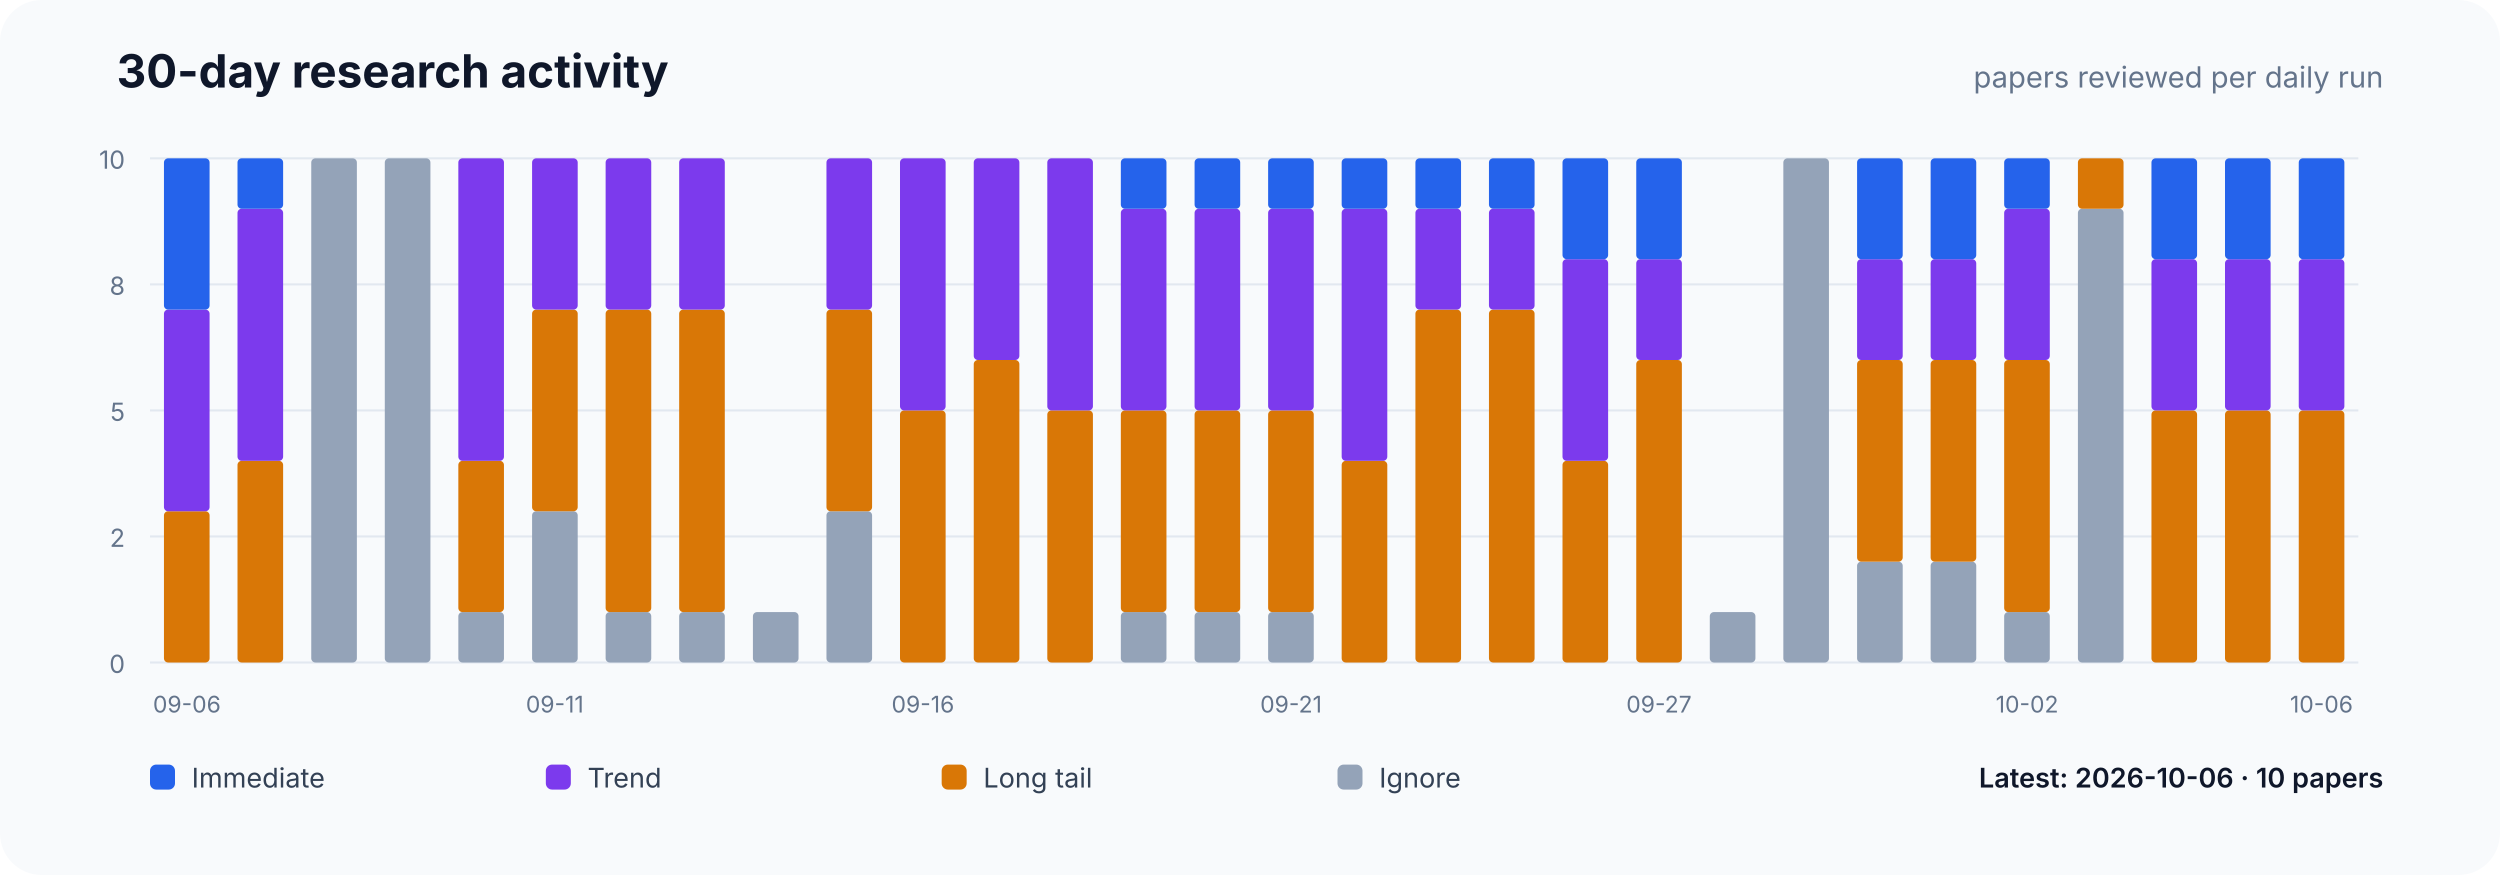
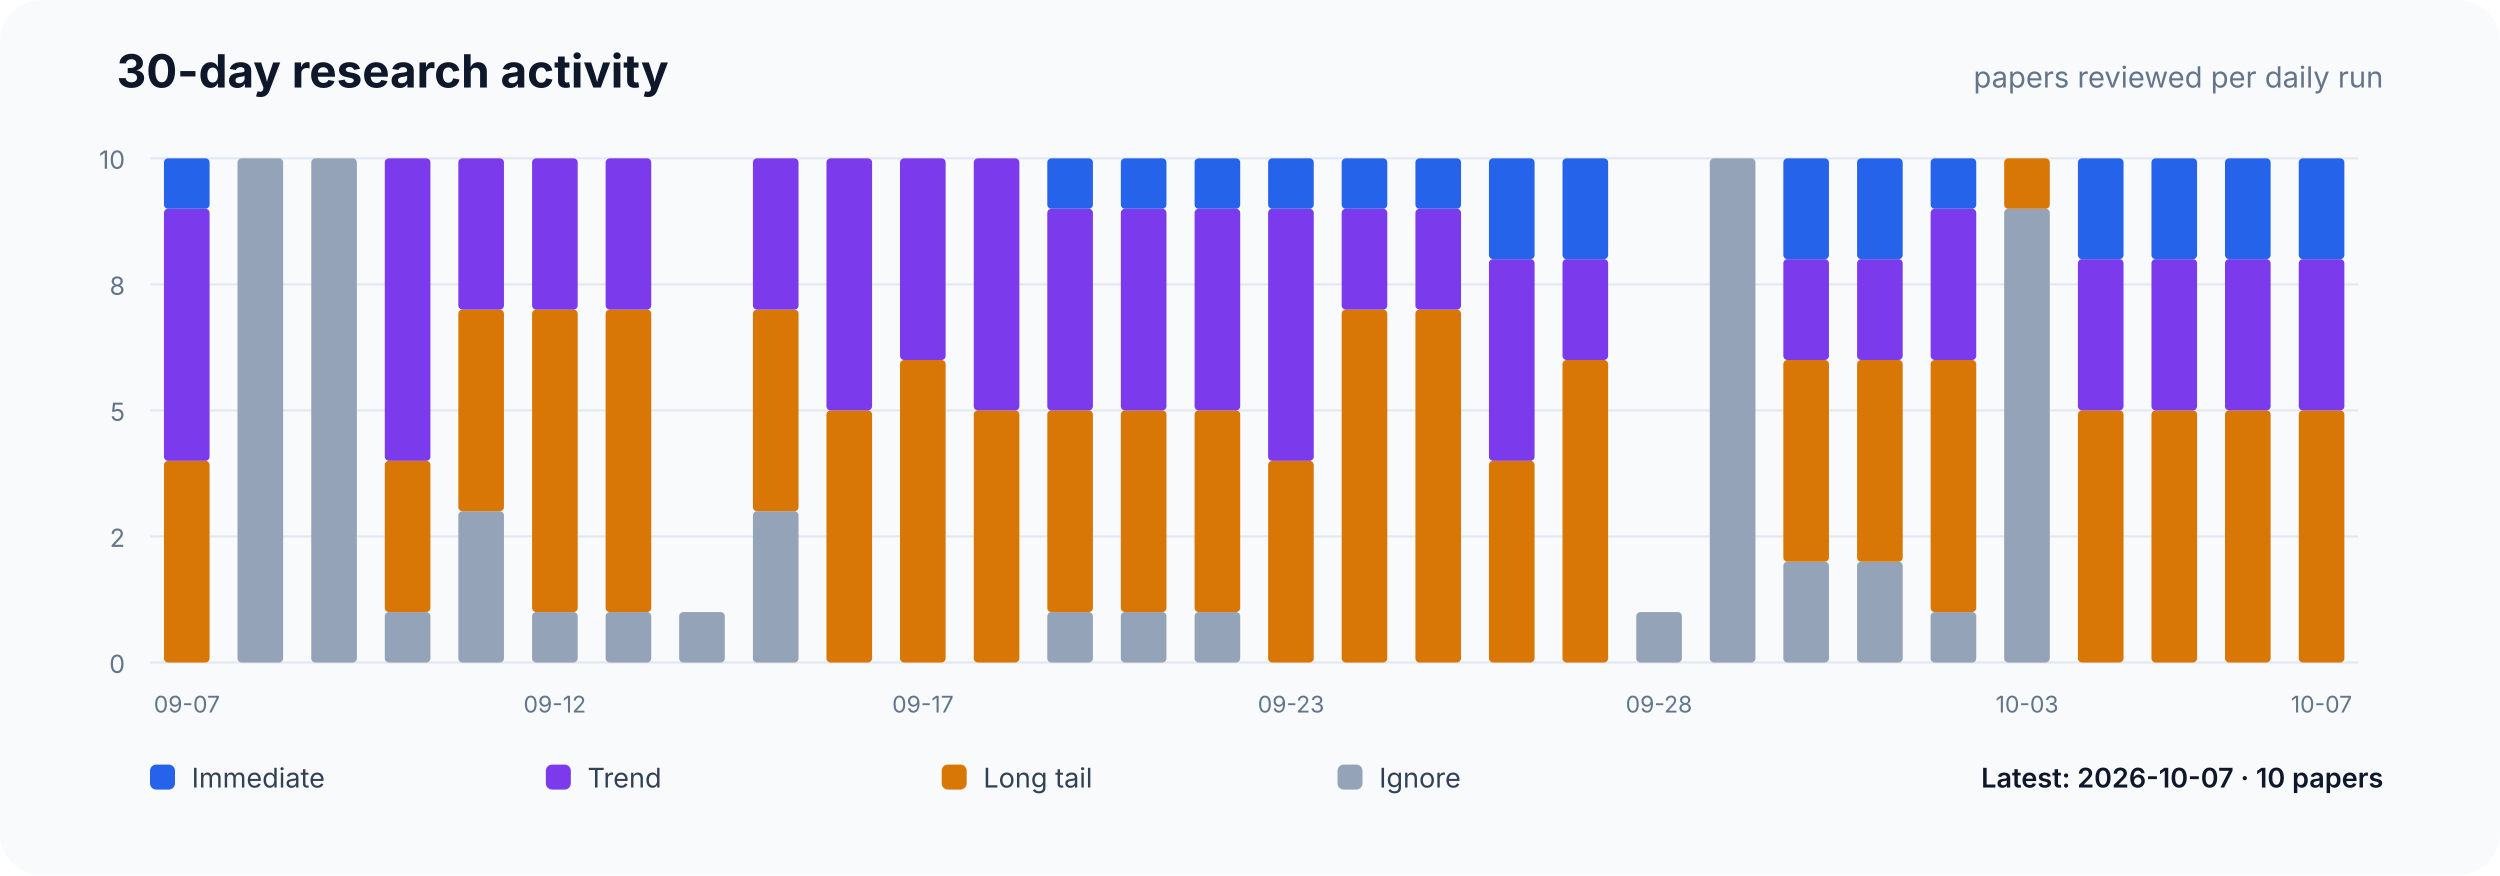
<svg xmlns="http://www.w3.org/2000/svg" width="1200" height="420" viewBox="0 0 1200 420" role="img" aria-labelledby="title desc">
  <rect width="1200" height="420" rx="20" fill="#f8fafc" />
  <text x="56" y="42" font-family="Inter,system-ui,sans-serif" font-size="22" font-weight="700" fill="#0f172a">30-day research activity</text>
  <text x="1144" y="42" text-anchor="end" font-family="Inter,system-ui,sans-serif" font-size="14" fill="#64748b">papers reviewed per daily run</text>
  <line x1="72" y1="318.0" x2="1132" y2="318.0" stroke="#e2e8f0" />
  <text x="60" y="323.0" text-anchor="end" font-family="Inter,system-ui,sans-serif" font-size="12" fill="#64748b">0</text>
  <line x1="72" y1="257.5" x2="1132" y2="257.5" stroke="#e2e8f0" />
  <text x="60" y="262.5" text-anchor="end" font-family="Inter,system-ui,sans-serif" font-size="12" fill="#64748b">2</text>
  <line x1="72" y1="197.0" x2="1132" y2="197.0" stroke="#e2e8f0" />
  <text x="60" y="202.0" text-anchor="end" font-family="Inter,system-ui,sans-serif" font-size="12" fill="#64748b">5</text>
  <line x1="72" y1="136.5" x2="1132" y2="136.5" stroke="#e2e8f0" />
  <text x="60" y="141.5" text-anchor="end" font-family="Inter,system-ui,sans-serif" font-size="12" fill="#64748b">8</text>
  <line x1="72" y1="76.0" x2="1132" y2="76.0" stroke="#e2e8f0" />
  <text x="60" y="81.0" text-anchor="end" font-family="Inter,system-ui,sans-serif" font-size="12" fill="#64748b">10</text>
  <rect x="78.7" y="318.0" width="21.9" height="0.0" rx="2" fill="#94a3b8" />
-   <rect x="78.7" y="245.4" width="21.9" height="72.6" rx="2" fill="#d97706" />
-   <rect x="78.7" y="148.6" width="21.9" height="96.8" rx="2" fill="#7c3aed" />
-   <rect x="78.7" y="76.0" width="21.9" height="72.6" rx="2" fill="#2563eb" />
-   <text x="89.7" y="342" text-anchor="middle" font-family="Inter,system-ui,sans-serif" font-size="11" fill="#64748b">09-06</text>
-   <rect x="114.0" y="318.0" width="21.9" height="0.0" rx="2" fill="#94a3b8" />
-   <rect x="114.0" y="221.2" width="21.9" height="96.8" rx="2" fill="#d97706" />
-   <rect x="114.0" y="100.2" width="21.9" height="121.0" rx="2" fill="#7c3aed" />
-   <rect x="114.0" y="76.0" width="21.9" height="24.2" rx="2" fill="#2563eb" />
+   <rect x="78.7" y="221.2" width="21.9" height="96.8" rx="2" fill="#d97706" />
+   <rect x="78.7" y="100.2" width="21.9" height="121.0" rx="2" fill="#7c3aed" />
+   <rect x="78.7" y="76.0" width="21.9" height="24.2" rx="2" fill="#2563eb" />
+   <text x="89.7" y="342" text-anchor="middle" font-family="Inter,system-ui,sans-serif" font-size="11" fill="#64748b">09-07</text>
+   <rect x="114.0" y="76.0" width="21.9" height="242.0" rx="2" fill="#94a3b8" />
+   <rect x="114.0" y="76.0" width="21.9" height="0.0" rx="2" fill="#d97706" />
+   <rect x="114.0" y="76.0" width="21.9" height="0.0" rx="2" fill="#7c3aed" />
+   <rect x="114.0" y="76.0" width="21.9" height="0.0" rx="2" fill="#2563eb" />
  <rect x="149.4" y="76.0" width="21.9" height="242.0" rx="2" fill="#94a3b8" />
  <rect x="149.4" y="76.0" width="21.9" height="0.0" rx="2" fill="#d97706" />
  <rect x="149.4" y="76.0" width="21.9" height="0.0" rx="2" fill="#7c3aed" />
  <rect x="149.4" y="76.0" width="21.9" height="0.0" rx="2" fill="#2563eb" />
-   <rect x="184.7" y="76.0" width="21.9" height="242.0" rx="2" fill="#94a3b8" />
-   <rect x="184.7" y="76.0" width="21.9" height="0.0" rx="2" fill="#d97706" />
-   <rect x="184.7" y="76.0" width="21.9" height="0.0" rx="2" fill="#7c3aed" />
+   <rect x="184.7" y="293.8" width="21.9" height="24.2" rx="2" fill="#94a3b8" />
+   <rect x="184.7" y="221.2" width="21.9" height="72.6" rx="2" fill="#d97706" />
+   <rect x="184.7" y="76.0" width="21.9" height="145.2" rx="2" fill="#7c3aed" />
  <rect x="184.7" y="76.0" width="21.9" height="0.0" rx="2" fill="#2563eb" />
-   <rect x="220.0" y="293.8" width="21.9" height="24.2" rx="2" fill="#94a3b8" />
-   <rect x="220.0" y="221.2" width="21.9" height="72.6" rx="2" fill="#d97706" />
-   <rect x="220.0" y="76.0" width="21.9" height="145.2" rx="2" fill="#7c3aed" />
+   <rect x="220.0" y="245.4" width="21.9" height="72.6" rx="2" fill="#94a3b8" />
+   <rect x="220.0" y="148.6" width="21.9" height="96.8" rx="2" fill="#d97706" />
+   <rect x="220.0" y="76.0" width="21.9" height="72.6" rx="2" fill="#7c3aed" />
  <rect x="220.0" y="76.0" width="21.9" height="0.0" rx="2" fill="#2563eb" />
-   <rect x="255.4" y="245.4" width="21.9" height="72.6" rx="2" fill="#94a3b8" />
-   <rect x="255.4" y="148.6" width="21.9" height="96.8" rx="2" fill="#d97706" />
+   <rect x="255.4" y="293.8" width="21.9" height="24.2" rx="2" fill="#94a3b8" />
+   <rect x="255.4" y="148.6" width="21.9" height="145.2" rx="2" fill="#d97706" />
  <rect x="255.4" y="76.0" width="21.9" height="72.6" rx="2" fill="#7c3aed" />
  <rect x="255.4" y="76.0" width="21.9" height="0.0" rx="2" fill="#2563eb" />
-   <text x="266.3" y="342" text-anchor="middle" font-family="Inter,system-ui,sans-serif" font-size="11" fill="#64748b">09-11</text>
+   <text x="266.3" y="342" text-anchor="middle" font-family="Inter,system-ui,sans-serif" font-size="11" fill="#64748b">09-12</text>
  <rect x="290.7" y="293.8" width="21.9" height="24.2" rx="2" fill="#94a3b8" />
  <rect x="290.7" y="148.6" width="21.9" height="145.2" rx="2" fill="#d97706" />
  <rect x="290.7" y="76.0" width="21.9" height="72.6" rx="2" fill="#7c3aed" />
  <rect x="290.7" y="76.0" width="21.9" height="0.0" rx="2" fill="#2563eb" />
  <rect x="326.0" y="293.8" width="21.9" height="24.2" rx="2" fill="#94a3b8" />
-   <rect x="326.0" y="148.6" width="21.9" height="145.2" rx="2" fill="#d97706" />
-   <rect x="326.0" y="76.0" width="21.9" height="72.6" rx="2" fill="#7c3aed" />
-   <rect x="326.0" y="76.0" width="21.9" height="0.0" rx="2" fill="#2563eb" />
-   <rect x="361.4" y="293.8" width="21.9" height="24.2" rx="2" fill="#94a3b8" />
-   <rect x="361.4" y="293.8" width="21.9" height="0.0" rx="2" fill="#d97706" />
-   <rect x="361.4" y="293.8" width="21.9" height="0.0" rx="2" fill="#7c3aed" />
-   <rect x="361.4" y="293.8" width="21.9" height="0.0" rx="2" fill="#2563eb" />
-   <rect x="396.7" y="245.4" width="21.9" height="72.6" rx="2" fill="#94a3b8" />
-   <rect x="396.7" y="148.6" width="21.9" height="96.8" rx="2" fill="#d97706" />
-   <rect x="396.7" y="76.0" width="21.9" height="72.6" rx="2" fill="#7c3aed" />
+   <rect x="326.0" y="293.8" width="21.9" height="0.0" rx="2" fill="#d97706" />
+   <rect x="326.0" y="293.8" width="21.9" height="0.0" rx="2" fill="#7c3aed" />
+   <rect x="326.0" y="293.8" width="21.9" height="0.0" rx="2" fill="#2563eb" />
+   <rect x="361.4" y="245.4" width="21.9" height="72.6" rx="2" fill="#94a3b8" />
+   <rect x="361.4" y="148.6" width="21.9" height="96.8" rx="2" fill="#d97706" />
+   <rect x="361.4" y="76.0" width="21.9" height="72.6" rx="2" fill="#7c3aed" />
+   <rect x="361.4" y="76.0" width="21.9" height="0.0" rx="2" fill="#2563eb" />
+   <rect x="396.7" y="318.0" width="21.9" height="0.0" rx="2" fill="#94a3b8" />
+   <rect x="396.7" y="197.0" width="21.9" height="121.0" rx="2" fill="#d97706" />
+   <rect x="396.7" y="76.0" width="21.9" height="121.0" rx="2" fill="#7c3aed" />
  <rect x="396.7" y="76.0" width="21.9" height="0.0" rx="2" fill="#2563eb" />
  <rect x="432.0" y="318.0" width="21.9" height="0.0" rx="2" fill="#94a3b8" />
-   <rect x="432.0" y="197.0" width="21.9" height="121.0" rx="2" fill="#d97706" />
-   <rect x="432.0" y="76.0" width="21.9" height="121.0" rx="2" fill="#7c3aed" />
+   <rect x="432.0" y="172.8" width="21.9" height="145.2" rx="2" fill="#d97706" />
+   <rect x="432.0" y="76.0" width="21.9" height="96.8" rx="2" fill="#7c3aed" />
  <rect x="432.0" y="76.0" width="21.9" height="0.0" rx="2" fill="#2563eb" />
-   <text x="443.0" y="342" text-anchor="middle" font-family="Inter,system-ui,sans-serif" font-size="11" fill="#64748b">09-16</text>
+   <text x="443.0" y="342" text-anchor="middle" font-family="Inter,system-ui,sans-serif" font-size="11" fill="#64748b">09-17</text>
  <rect x="467.4" y="318.0" width="21.9" height="0.0" rx="2" fill="#94a3b8" />
-   <rect x="467.4" y="172.8" width="21.9" height="145.2" rx="2" fill="#d97706" />
-   <rect x="467.4" y="76.0" width="21.9" height="96.8" rx="2" fill="#7c3aed" />
+   <rect x="467.4" y="197.0" width="21.9" height="121.0" rx="2" fill="#d97706" />
+   <rect x="467.4" y="76.0" width="21.9" height="121.0" rx="2" fill="#7c3aed" />
  <rect x="467.4" y="76.0" width="21.9" height="0.0" rx="2" fill="#2563eb" />
-   <rect x="502.7" y="318.0" width="21.9" height="0.0" rx="2" fill="#94a3b8" />
-   <rect x="502.7" y="197.0" width="21.9" height="121.0" rx="2" fill="#d97706" />
-   <rect x="502.7" y="76.0" width="21.9" height="121.0" rx="2" fill="#7c3aed" />
-   <rect x="502.7" y="76.0" width="21.9" height="0.0" rx="2" fill="#2563eb" />
+   <rect x="502.7" y="293.8" width="21.9" height="24.2" rx="2" fill="#94a3b8" />
+   <rect x="502.7" y="197.0" width="21.9" height="96.8" rx="2" fill="#d97706" />
+   <rect x="502.7" y="100.2" width="21.9" height="96.8" rx="2" fill="#7c3aed" />
+   <rect x="502.7" y="76.0" width="21.9" height="24.2" rx="2" fill="#2563eb" />
  <rect x="538.0" y="293.8" width="21.9" height="24.2" rx="2" fill="#94a3b8" />
  <rect x="538.0" y="197.0" width="21.9" height="96.8" rx="2" fill="#d97706" />
  <rect x="538.0" y="100.2" width="21.9" height="96.8" rx="2" fill="#7c3aed" />
  <rect x="538.0" y="76.0" width="21.9" height="24.2" rx="2" fill="#2563eb" />
  <rect x="573.4" y="293.8" width="21.9" height="24.2" rx="2" fill="#94a3b8" />
  <rect x="573.4" y="197.0" width="21.9" height="96.8" rx="2" fill="#d97706" />
  <rect x="573.4" y="100.2" width="21.9" height="96.8" rx="2" fill="#7c3aed" />
  <rect x="573.4" y="76.0" width="21.9" height="24.2" rx="2" fill="#2563eb" />
-   <rect x="608.7" y="293.8" width="21.9" height="24.2" rx="2" fill="#94a3b8" />
-   <rect x="608.7" y="197.0" width="21.9" height="96.8" rx="2" fill="#d97706" />
-   <rect x="608.7" y="100.2" width="21.9" height="96.8" rx="2" fill="#7c3aed" />
+   <rect x="608.7" y="318.0" width="21.9" height="0.0" rx="2" fill="#94a3b8" />
+   <rect x="608.7" y="221.2" width="21.9" height="96.8" rx="2" fill="#d97706" />
+   <rect x="608.7" y="100.2" width="21.9" height="121.0" rx="2" fill="#7c3aed" />
  <rect x="608.7" y="76.0" width="21.9" height="24.2" rx="2" fill="#2563eb" />
-   <text x="619.7" y="342" text-anchor="middle" font-family="Inter,system-ui,sans-serif" font-size="11" fill="#64748b">09-21</text>
+   <text x="619.7" y="342" text-anchor="middle" font-family="Inter,system-ui,sans-serif" font-size="11" fill="#64748b">09-23</text>
  <rect x="644.0" y="318.0" width="21.9" height="0.0" rx="2" fill="#94a3b8" />
-   <rect x="644.0" y="221.2" width="21.9" height="96.8" rx="2" fill="#d97706" />
-   <rect x="644.0" y="100.2" width="21.9" height="121.0" rx="2" fill="#7c3aed" />
+   <rect x="644.0" y="148.6" width="21.9" height="169.4" rx="2" fill="#d97706" />
+   <rect x="644.0" y="100.2" width="21.9" height="48.4" rx="2" fill="#7c3aed" />
  <rect x="644.0" y="76.0" width="21.9" height="24.2" rx="2" fill="#2563eb" />
  <rect x="679.4" y="318.0" width="21.9" height="0.0" rx="2" fill="#94a3b8" />
  <rect x="679.4" y="148.6" width="21.9" height="169.4" rx="2" fill="#d97706" />
  <rect x="679.4" y="100.2" width="21.9" height="48.4" rx="2" fill="#7c3aed" />
  <rect x="679.4" y="76.0" width="21.9" height="24.2" rx="2" fill="#2563eb" />
  <rect x="714.7" y="318.0" width="21.9" height="0.0" rx="2" fill="#94a3b8" />
-   <rect x="714.7" y="148.6" width="21.9" height="169.4" rx="2" fill="#d97706" />
-   <rect x="714.7" y="100.2" width="21.9" height="48.4" rx="2" fill="#7c3aed" />
-   <rect x="714.7" y="76.0" width="21.9" height="24.2" rx="2" fill="#2563eb" />
+   <rect x="714.7" y="221.2" width="21.9" height="96.8" rx="2" fill="#d97706" />
+   <rect x="714.7" y="124.4" width="21.9" height="96.8" rx="2" fill="#7c3aed" />
+   <rect x="714.7" y="76.0" width="21.9" height="48.4" rx="2" fill="#2563eb" />
  <rect x="750.0" y="318.0" width="21.9" height="0.0" rx="2" fill="#94a3b8" />
-   <rect x="750.0" y="221.2" width="21.9" height="96.8" rx="2" fill="#d97706" />
-   <rect x="750.0" y="124.4" width="21.9" height="96.8" rx="2" fill="#7c3aed" />
+   <rect x="750.0" y="172.8" width="21.9" height="145.2" rx="2" fill="#d97706" />
+   <rect x="750.0" y="124.4" width="21.9" height="48.4" rx="2" fill="#7c3aed" />
  <rect x="750.0" y="76.0" width="21.9" height="48.4" rx="2" fill="#2563eb" />
-   <rect x="785.4" y="318.0" width="21.9" height="0.0" rx="2" fill="#94a3b8" />
-   <rect x="785.4" y="172.8" width="21.9" height="145.2" rx="2" fill="#d97706" />
-   <rect x="785.4" y="124.4" width="21.9" height="48.4" rx="2" fill="#7c3aed" />
-   <rect x="785.4" y="76.0" width="21.9" height="48.4" rx="2" fill="#2563eb" />
-   <text x="796.3" y="342" text-anchor="middle" font-family="Inter,system-ui,sans-serif" font-size="11" fill="#64748b">09-27</text>
-   <rect x="820.7" y="293.8" width="21.9" height="24.2" rx="2" fill="#94a3b8" />
-   <rect x="820.7" y="293.8" width="21.9" height="0.0" rx="2" fill="#d97706" />
-   <rect x="820.7" y="293.8" width="21.9" height="0.0" rx="2" fill="#7c3aed" />
-   <rect x="820.7" y="293.8" width="21.9" height="0.0" rx="2" fill="#2563eb" />
-   <rect x="856.0" y="76.0" width="21.9" height="242.0" rx="2" fill="#94a3b8" />
-   <rect x="856.0" y="76.0" width="21.9" height="0.0" rx="2" fill="#d97706" />
-   <rect x="856.0" y="76.0" width="21.9" height="0.0" rx="2" fill="#7c3aed" />
-   <rect x="856.0" y="76.0" width="21.9" height="0.0" rx="2" fill="#2563eb" />
+   <rect x="785.4" y="293.8" width="21.9" height="24.2" rx="2" fill="#94a3b8" />
+   <rect x="785.4" y="293.8" width="21.9" height="0.0" rx="2" fill="#d97706" />
+   <rect x="785.4" y="293.8" width="21.9" height="0.0" rx="2" fill="#7c3aed" />
+   <rect x="785.4" y="293.8" width="21.9" height="0.0" rx="2" fill="#2563eb" />
+   <text x="796.3" y="342" text-anchor="middle" font-family="Inter,system-ui,sans-serif" font-size="11" fill="#64748b">09-28</text>
+   <rect x="820.7" y="76.0" width="21.9" height="242.0" rx="2" fill="#94a3b8" />
+   <rect x="820.7" y="76.0" width="21.9" height="0.0" rx="2" fill="#d97706" />
+   <rect x="820.7" y="76.0" width="21.9" height="0.0" rx="2" fill="#7c3aed" />
+   <rect x="820.7" y="76.0" width="21.9" height="0.0" rx="2" fill="#2563eb" />
+   <rect x="856.0" y="269.6" width="21.9" height="48.4" rx="2" fill="#94a3b8" />
+   <rect x="856.0" y="172.8" width="21.9" height="96.8" rx="2" fill="#d97706" />
+   <rect x="856.0" y="124.4" width="21.9" height="48.4" rx="2" fill="#7c3aed" />
+   <rect x="856.0" y="76.0" width="21.9" height="48.4" rx="2" fill="#2563eb" />
  <rect x="891.4" y="269.6" width="21.9" height="48.4" rx="2" fill="#94a3b8" />
  <rect x="891.4" y="172.8" width="21.9" height="96.8" rx="2" fill="#d97706" />
  <rect x="891.4" y="124.4" width="21.9" height="48.4" rx="2" fill="#7c3aed" />
  <rect x="891.4" y="76.0" width="21.9" height="48.4" rx="2" fill="#2563eb" />
-   <rect x="926.7" y="269.6" width="21.9" height="48.4" rx="2" fill="#94a3b8" />
-   <rect x="926.7" y="172.8" width="21.9" height="96.8" rx="2" fill="#d97706" />
-   <rect x="926.7" y="124.4" width="21.9" height="48.4" rx="2" fill="#7c3aed" />
-   <rect x="926.7" y="76.0" width="21.9" height="48.4" rx="2" fill="#2563eb" />
-   <rect x="962.0" y="293.8" width="21.9" height="24.2" rx="2" fill="#94a3b8" />
-   <rect x="962.0" y="172.8" width="21.9" height="121.0" rx="2" fill="#d97706" />
-   <rect x="962.0" y="100.2" width="21.9" height="72.6" rx="2" fill="#7c3aed" />
-   <rect x="962.0" y="76.0" width="21.9" height="24.2" rx="2" fill="#2563eb" />
-   <text x="973.0" y="342" text-anchor="middle" font-family="Inter,system-ui,sans-serif" font-size="11" fill="#64748b">10-02</text>
-   <rect x="997.4" y="100.2" width="21.9" height="217.8" rx="2" fill="#94a3b8" />
-   <rect x="997.4" y="76.0" width="21.9" height="24.2" rx="2" fill="#d97706" />
-   <rect x="997.4" y="76.0" width="21.9" height="0.0" rx="2" fill="#7c3aed" />
-   <rect x="997.4" y="76.0" width="21.9" height="0.0" rx="2" fill="#2563eb" />
+   <rect x="926.7" y="293.8" width="21.9" height="24.2" rx="2" fill="#94a3b8" />
+   <rect x="926.7" y="172.8" width="21.9" height="121.0" rx="2" fill="#d97706" />
+   <rect x="926.7" y="100.2" width="21.9" height="72.6" rx="2" fill="#7c3aed" />
+   <rect x="926.7" y="76.0" width="21.9" height="24.2" rx="2" fill="#2563eb" />
+   <rect x="962.0" y="100.2" width="21.9" height="217.8" rx="2" fill="#94a3b8" />
+   <rect x="962.0" y="76.0" width="21.9" height="24.2" rx="2" fill="#d97706" />
+   <rect x="962.0" y="76.0" width="21.9" height="0.0" rx="2" fill="#7c3aed" />
+   <rect x="962.0" y="76.0" width="21.9" height="0.0" rx="2" fill="#2563eb" />
+   <text x="973.0" y="342" text-anchor="middle" font-family="Inter,system-ui,sans-serif" font-size="11" fill="#64748b">10-03</text>
+   <rect x="997.4" y="318.0" width="21.9" height="0.0" rx="2" fill="#94a3b8" />
+   <rect x="997.4" y="197.0" width="21.9" height="121.0" rx="2" fill="#d97706" />
+   <rect x="997.4" y="124.4" width="21.9" height="72.6" rx="2" fill="#7c3aed" />
+   <rect x="997.4" y="76.0" width="21.9" height="48.4" rx="2" fill="#2563eb" />
  <rect x="1032.7" y="318.0" width="21.9" height="0.0" rx="2" fill="#94a3b8" />
  <rect x="1032.7" y="197.0" width="21.9" height="121.0" rx="2" fill="#d97706" />
  <rect x="1032.7" y="124.4" width="21.9" height="72.6" rx="2" fill="#7c3aed" />
  <rect x="1032.7" y="76.0" width="21.9" height="48.4" rx="2" fill="#2563eb" />
  <rect x="1068.0" y="318.0" width="21.9" height="0.0" rx="2" fill="#94a3b8" />
  <rect x="1068.0" y="197.0" width="21.9" height="121.0" rx="2" fill="#d97706" />
  <rect x="1068.0" y="124.4" width="21.9" height="72.6" rx="2" fill="#7c3aed" />
  <rect x="1068.0" y="76.0" width="21.9" height="48.4" rx="2" fill="#2563eb" />
  <rect x="1103.4" y="318.0" width="21.9" height="0.0" rx="2" fill="#94a3b8" />
  <rect x="1103.4" y="197.0" width="21.9" height="121.0" rx="2" fill="#d97706" />
  <rect x="1103.4" y="124.4" width="21.9" height="72.6" rx="2" fill="#7c3aed" />
  <rect x="1103.4" y="76.0" width="21.9" height="48.4" rx="2" fill="#2563eb" />
-   <text x="1114.3" y="342" text-anchor="middle" font-family="Inter,system-ui,sans-serif" font-size="11" fill="#64748b">10-06</text>
+   <text x="1114.3" y="342" text-anchor="middle" font-family="Inter,system-ui,sans-serif" font-size="11" fill="#64748b">10-07</text>
  <rect x="72" y="367" width="12" height="12" rx="3" fill="#2563eb" />
  <text x="92" y="378" font-family="Inter,system-ui,sans-serif" font-size="13" fill="#334155">Immediate</text>
  <rect x="262" y="367" width="12" height="12" rx="3" fill="#7c3aed" />
  <text x="282" y="378" font-family="Inter,system-ui,sans-serif" font-size="13" fill="#334155">Trend</text>
  <rect x="452" y="367" width="12" height="12" rx="3" fill="#d97706" />
  <text x="472" y="378" font-family="Inter,system-ui,sans-serif" font-size="13" fill="#334155">Long tail</text>
  <rect x="642" y="367" width="12" height="12" rx="3" fill="#94a3b8" />
  <text x="662" y="378" font-family="Inter,system-ui,sans-serif" font-size="13" fill="#334155">Ignore</text>
-   <text x="1144" y="378" text-anchor="end" font-family="Inter,system-ui,sans-serif" font-size="13" font-weight="600" fill="#0f172a">Latest: 2026-10-06 · 10 papers</text>
+   <text x="1144" y="378" text-anchor="end" font-family="Inter,system-ui,sans-serif" font-size="13" font-weight="600" fill="#0f172a">Latest: 2026-10-07 · 10 papers</text>
</svg>
